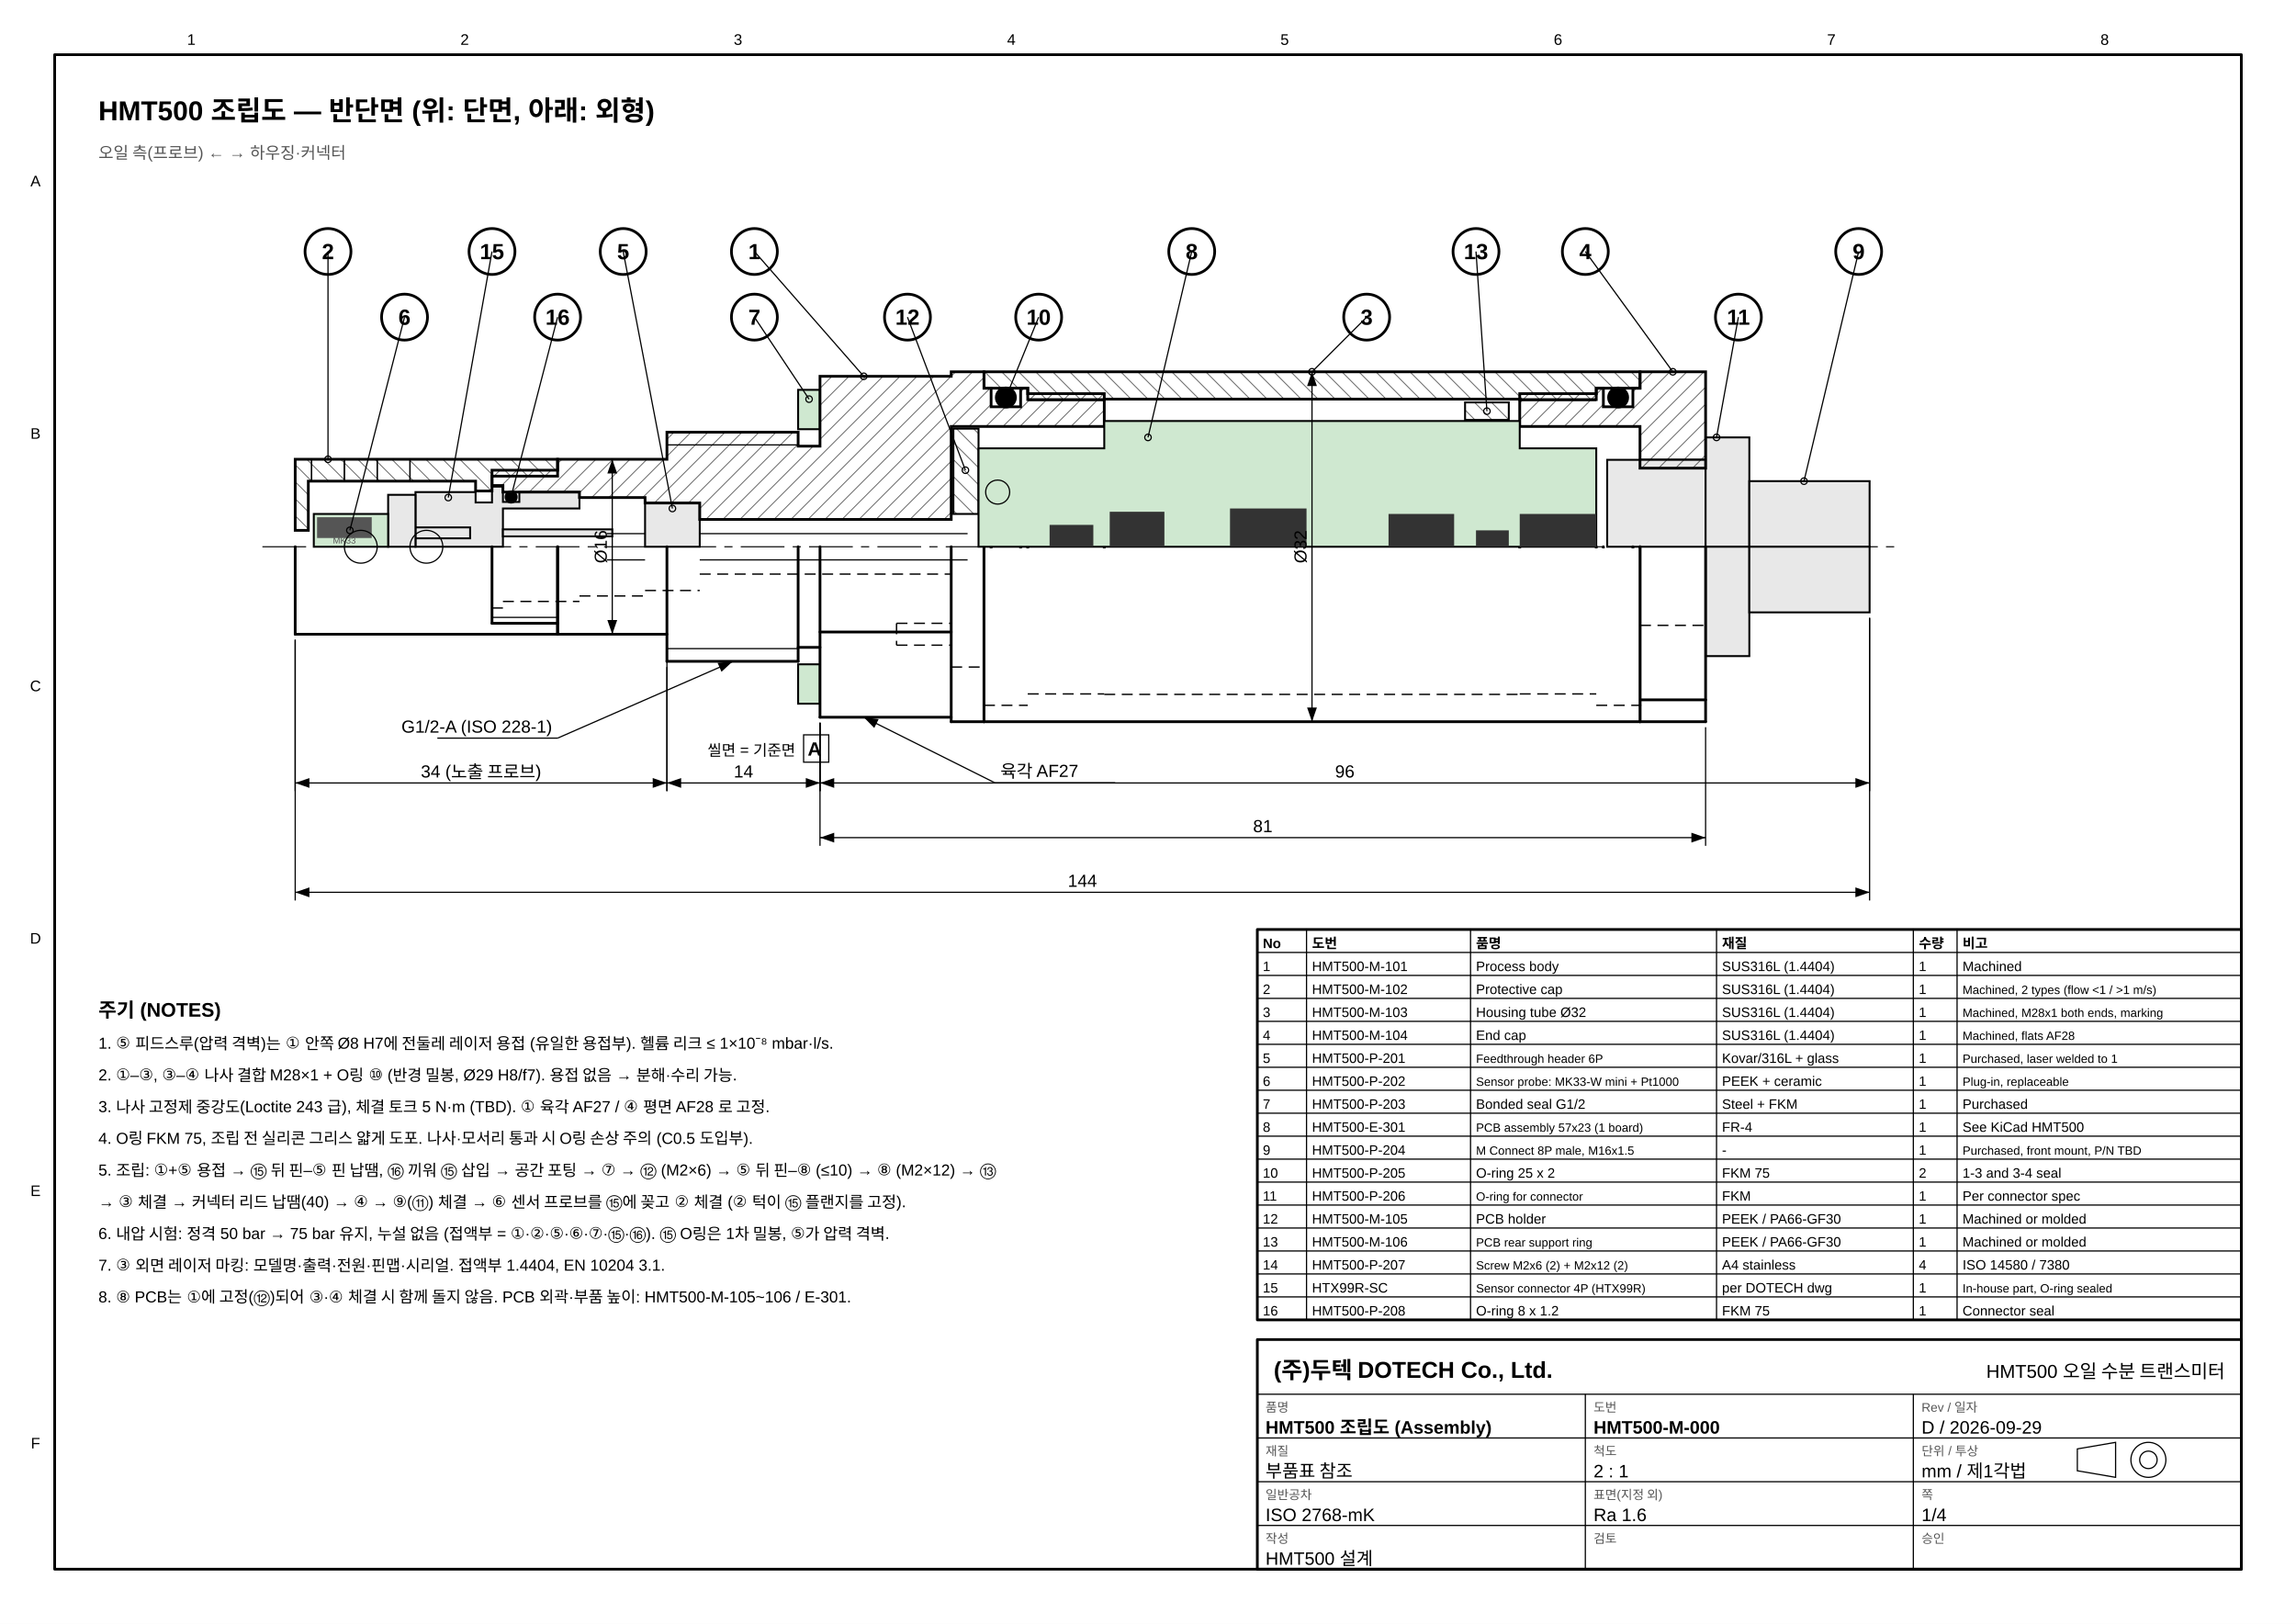
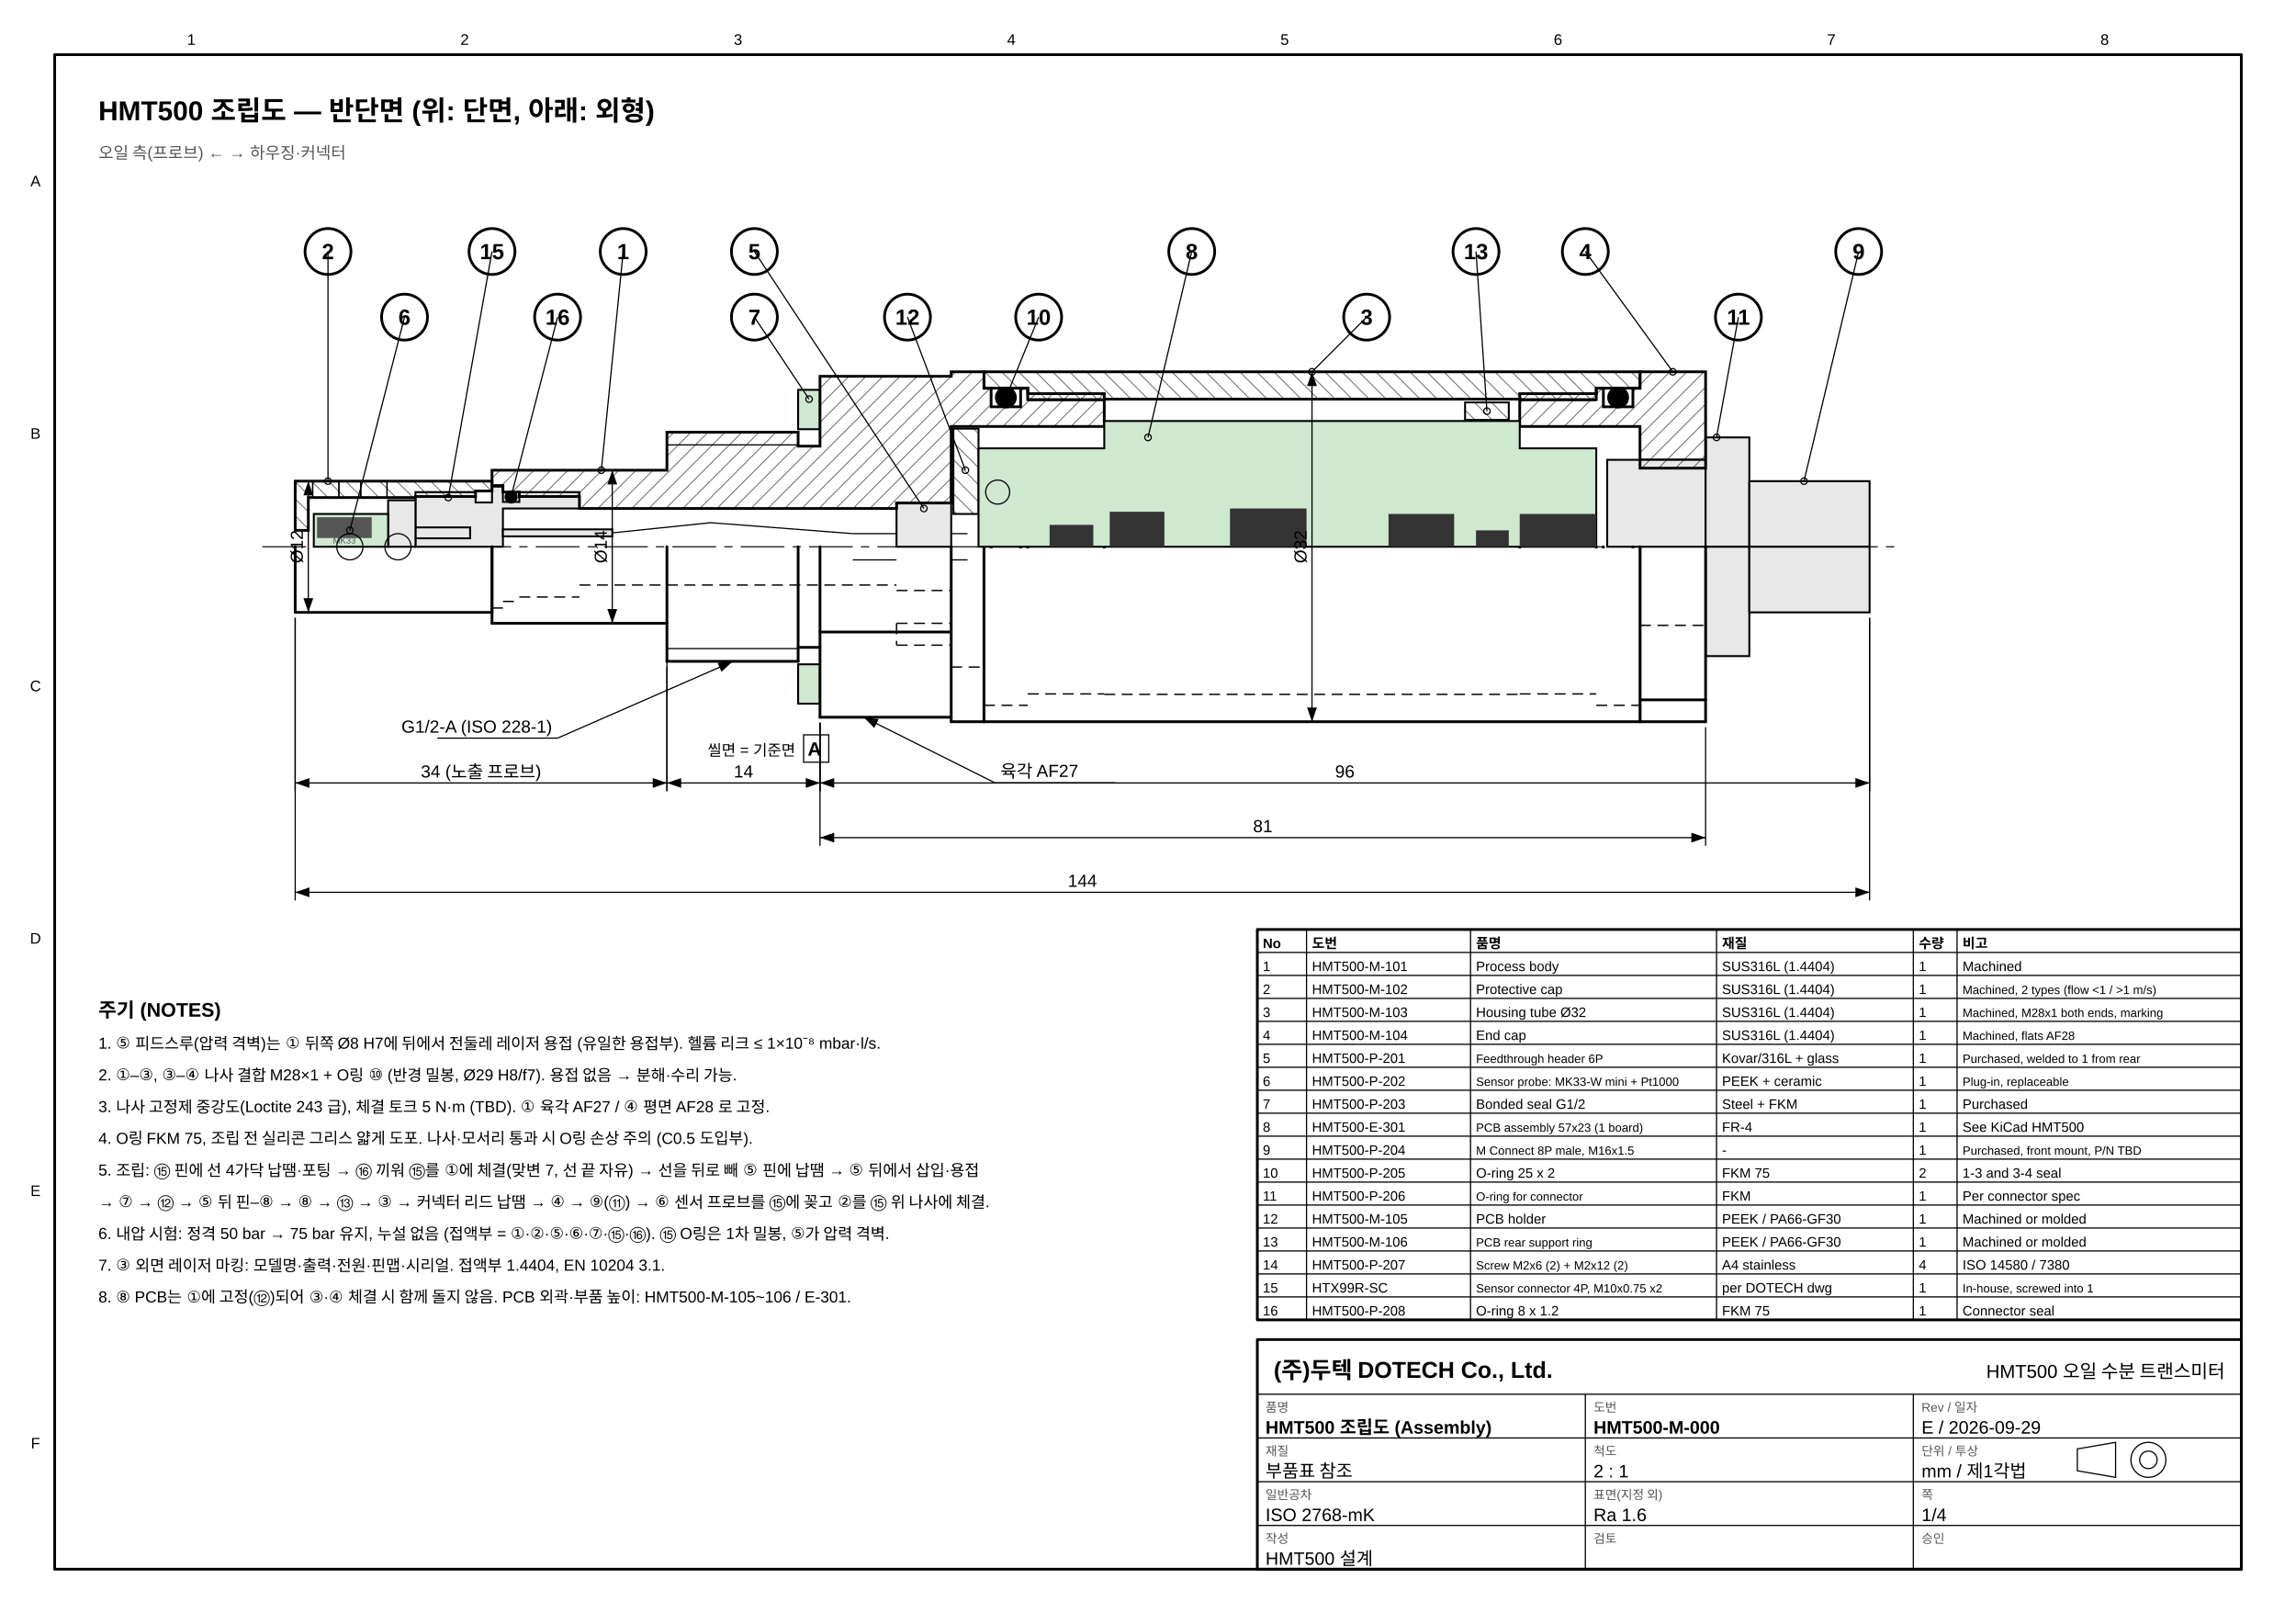
<svg xmlns="http://www.w3.org/2000/svg" width="420.0mm" height="297.0mm" viewBox="0 0 420.0 297.0">
  <rect width="420.0" height="297.0" fill="#fff" />
  <style>
 .thick{stroke:#000;stroke-width:0.5;fill:none;stroke-linecap:round;stroke-linejoin:round}
 .thin{stroke:#000;stroke-width:0.22;fill:none}
 .center{stroke:#000;stroke-width:0.2;stroke-dasharray:8 1.5 1.5 1.5;fill:none}
 .hidden{stroke:#000;stroke-width:0.25;stroke-dasharray:2 1.2;fill:none}
 .hatchfill{stroke:#000;stroke-width:0.5;fill:url(#hatch)}
 .hatchfill2{stroke:#000;stroke-width:0.5;fill:url(#hatch2)}
 .part2{stroke:#000;stroke-width:0.35;fill:url(#hatch2)}
 .buy{stroke:#000;stroke-width:0.35;fill:#e8e8e8}
 .green{stroke:#000;stroke-width:0.35;fill:#cfe8d0}
 .arrow{fill:#000;stroke:none}
 .t{font-family:'Noto Sans KR','NanumGothic','Malgun Gothic',Arial,sans-serif;fill:#000}
 .muted{fill:#555}
</style>
  <defs>
    <pattern id="hatch" width="2.2" height="2.2" patternUnits="userSpaceOnUse" patternTransform="rotate(45)">
      <line x1="0" y1="0" x2="0" y2="2.2" stroke="#000" stroke-width="0.18" />
    </pattern>
    <pattern id="hatch2" width="2.2" height="2.2" patternUnits="userSpaceOnUse" patternTransform="rotate(-45)">
      <line x1="0" y1="0" x2="0" y2="2.2" stroke="#000" stroke-width="0.18" />
    </pattern>
  </defs>
  <line x1="48.000" y1="100.000" x2="348.000" y2="100.000" class="center" />
  <rect x="146.000" y="71.300" width="4.000" height="7.200" class="green" />
  <rect x="146.000" y="121.500" width="4.000" height="7.200" class="green" />
-   <rect x="118.000" y="92.000" width="10.000" height="8.000" class="buy" />
+   <rect x="164.000" y="92.000" width="10.000" height="8.000" class="buy" />
  <polygon points="76.000,90.000 87.000,90.000 87.000,91.900 90.000,91.900 90.000,89.000 92.000,89.000 92.000,91.800 95.000,91.800 95.000,90.000 106.000,90.000 106.000,93.000 92.000,93.000 92.000,100.000 76.000,100.000" class="buy" />
  <rect x="92.000" y="96.820" width="20.000" height="1.280" class="buy" />
  <rect x="76.000" y="96.460" width="10.000" height="2.000" class="buy" />
-   <rect x="71.000" y="90.500" width="5.000" height="9.500" class="buy" />
+   <rect x="71.000" y="91.500" width="5.000" height="8.500" class="buy" />
  <rect x="57.400" y="94.000" width="13.600" height="6.000" class="green" />
  <rect x="58.000" y="94.600" width="10.000" height="3.800" fill="#555" stroke="none" />
  <text x="63.000" y="99.400" font-size="1.6" text-anchor="middle" class="t muted">MK33</text>
-   <line x1="111.000" y1="97.600" x2="118.000" y2="97.600" class="thin" />
-   <line x1="128.000" y1="97.600" x2="177.000" y2="97.600" class="thin" />
-   <line x1="111.000" y1="102.400" x2="118.000" y2="102.400" class="thin" />
-   <line x1="128.000" y1="102.400" x2="177.000" y2="102.400" class="thin" />
+   <polyline points="112.000,97.460 130.000,95.600 156.000,97.600" class="thin" />
+   <line x1="156.000" y1="97.600" x2="164.000" y2="97.600" class="thin" />
+   <line x1="174.000" y1="97.600" x2="177.000" y2="97.600" class="thin" />
+   <line x1="156.000" y1="102.400" x2="164.000" y2="102.400" class="thin" />
+   <line x1="174.000" y1="102.400" x2="177.000" y2="102.400" class="thin" />
  <rect x="294.000" y="84.100" width="18.000" height="15.900" class="buy" />
  <rect x="312.000" y="80.000" width="8.000" height="20.000" class="buy" />
  <rect x="312.000" y="100.000" width="8.000" height="20.000" class="buy" />
  <rect x="320.000" y="88.000" width="22.000" height="12.000" class="buy" />
  <rect x="320.000" y="100.000" width="22.000" height="12.000" class="buy" />
-   <polygon points="90.000,86.000 102.000,86.000 102.000,84.000 122.000,84.000 122.000,79.045 146.000,79.045 146.000,81.600 150.000,81.600 150.000,68.823 174.000,68.823 174.000,68.000 180.000,68.000 180.000,71.000 181.300,71.000 181.300,74.400 186.700,74.400 186.700,71.000 188.000,71.000 188.000,72.000 202.000,72.000 202.000,78.000 174.000,78.000 174.000,95.000 128.000,95.000 128.000,92.000 118.000,92.000 118.000,91.000 106.000,91.000 106.000,90.000 92.000,90.000 92.000,88.800 90.000,88.800" class="hatchfill" />
-   <line x1="90.000" y1="114.000" x2="102.000" y2="114.000" class="thick" />
+   <polygon points="90.000,86.000 122.000,86.000 122.000,79.045 146.000,79.045 146.000,81.600 150.000,81.600 150.000,68.823 174.000,68.823 174.000,68.000 180.000,68.000 180.000,71.000 181.300,71.000 181.300,74.400 186.700,74.400 186.700,71.000 188.000,71.000 188.000,72.000 202.000,72.000 202.000,78.000 174.000,78.000 174.000,92.000 164.000,92.000 164.000,93.000 106.000,93.000 106.000,90.812 95.000,90.812 95.000,90.000 92.000,90.000 92.000,88.800 90.000,88.800" class="hatchfill" />
+   <line x1="90.000" y1="114.000" x2="122.000" y2="114.000" class="thick" />
  <line x1="90.000" y1="100.000" x2="90.000" y2="114.000" class="thick" />
-   <line x1="102.000" y1="116.000" x2="122.000" y2="116.000" class="thick" />
-   <line x1="102.000" y1="100.000" x2="102.000" y2="116.000" class="thick" />
  <line x1="122.000" y1="120.955" x2="146.000" y2="120.955" class="thick" />
  <line x1="122.000" y1="100.000" x2="122.000" y2="120.955" class="thick" />
  <line x1="146.000" y1="118.400" x2="150.000" y2="118.400" class="thick" />
  <line x1="146.000" y1="100.000" x2="146.000" y2="120.955" class="thick" />
  <line x1="150.000" y1="131.177" x2="174.000" y2="131.177" class="thick" />
  <line x1="150.000" y1="100.000" x2="150.000" y2="131.177" class="thick" />
  <line x1="174.000" y1="132.000" x2="180.000" y2="132.000" class="thick" />
  <line x1="174.000" y1="100.000" x2="174.000" y2="132.000" class="thick" />
  <line x1="180.000" y1="129.000" x2="181.300" y2="129.000" class="thick" />
  <line x1="180.000" y1="100.000" x2="180.000" y2="132.000" class="thick" />
  <line x1="181.300" y1="125.600" x2="186.700" y2="125.600" class="thick" />
  <line x1="181.300" y1="100.000" x2="181.300" y2="129.000" class="thick" />
  <line x1="186.700" y1="129.000" x2="188.000" y2="129.000" class="thick" />
  <line x1="186.700" y1="100.000" x2="186.700" y2="129.000" class="thick" />
  <line x1="188.000" y1="128.000" x2="202.000" y2="128.000" class="thick" />
  <line x1="188.000" y1="100.000" x2="188.000" y2="129.000" class="thick" />
  <line x1="202.000" y1="100.000" x2="202.000" y2="128.000" class="thick" />
  <line x1="150.000" y1="115.588" x2="174.000" y2="115.588" class="thick" />
  <line x1="122.000" y1="118.631" x2="146.000" y2="118.631" class="thin" />
  <line x1="122.000" y1="81.369" x2="146.000" y2="81.369" class="thin" />
-   <line x1="90.000" y1="112.917" x2="102.000" y2="112.917" class="thin" />
-   <line x1="90.000" y1="87.083" x2="102.000" y2="87.083" class="thin" />
+   <line x1="95.000" y1="90.000" x2="106.000" y2="90.000" class="thin" />
  <line x1="188.000" y1="126.757" x2="202.000" y2="126.757" class="thin" />
  <line x1="188.000" y1="73.243" x2="202.000" y2="73.243" class="thin" />
  <line x1="90.000" y1="111.200" x2="92.000" y2="111.200" class="hidden" />
-   <line x1="92.000" y1="110.000" x2="106.000" y2="110.000" class="hidden" />
-   <line x1="106.000" y1="109.000" x2="118.000" y2="109.000" class="hidden" />
-   <line x1="118.000" y1="108.000" x2="128.000" y2="108.000" class="hidden" />
-   <line x1="128.000" y1="105.000" x2="174.000" y2="105.000" class="hidden" />
+   <line x1="92.000" y1="110.000" x2="95.000" y2="110.000" class="hidden" />
+   <line x1="95.000" y1="109.188" x2="106.000" y2="109.188" class="hidden" />
+   <line x1="106.000" y1="107.000" x2="164.000" y2="107.000" class="hidden" />
+   <line x1="164.000" y1="108.000" x2="174.000" y2="108.000" class="hidden" />
  <line x1="174.000" y1="122.000" x2="202.000" y2="122.000" class="hidden" />
  <line x1="164.000" y1="114.000" x2="174.000" y2="114.000" class="hidden" />
  <line x1="164.000" y1="118.000" x2="174.000" y2="118.000" class="hidden" />
  <line x1="164.000" y1="114.000" x2="164.000" y2="118.000" class="hidden" />
-   <polygon points="54.000,84.000 102.000,84.000 102.000,87.083 90.000,87.083 90.000,89.800 87.000,89.800 87.000,88.000 56.400,88.000 56.400,97.000 54.000,97.000" class="hatchfill2" />
-   <line x1="54.000" y1="116.000" x2="102.000" y2="116.000" class="thick" />
-   <line x1="54.000" y1="100.000" x2="54.000" y2="116.000" class="thick" />
-   <line x1="102.000" y1="100.000" x2="102.000" y2="116.000" class="thick" />
-   <line x1="90.000" y1="86.000" x2="102.000" y2="86.000" class="thin" />
-   <rect x="57.000" y="84.000" width="6.000" height="4.000" fill="#fff" class="thin" />
-   <rect x="57.000" y="84.000" width="6.000" height="4.000" fill="#fff" class="thin" />
-   <circle cx="66.000" cy="100.000" r="3.000" class="thin" fill="none" />
-   <rect x="69.000" y="84.000" width="6.000" height="4.000" fill="#fff" class="thin" />
-   <rect x="69.000" y="84.000" width="6.000" height="4.000" fill="#fff" class="thin" />
-   <circle cx="78.000" cy="100.000" r="3.000" class="thin" fill="none" />
+   <polygon points="54.000,88.000 90.000,88.000 90.000,89.800 87.000,89.800 87.000,90.812 76.000,90.812 76.000,91.000 56.400,91.000 56.400,97.000 54.000,97.000" class="hatchfill2" />
+   <line x1="54.000" y1="112.000" x2="90.000" y2="112.000" class="thick" />
+   <line x1="54.000" y1="100.000" x2="54.000" y2="112.000" class="thick" />
+   <line x1="90.000" y1="100.000" x2="90.000" y2="112.000" class="thick" />
+   <line x1="76.000" y1="90.000" x2="87.000" y2="90.000" class="thin" />
+   <rect x="57.200" y="88.000" width="4.800" height="3.000" fill="#fff" class="thin" />
+   <rect x="57.200" y="88.000" width="4.800" height="3.000" fill="#fff" class="thin" />
+   <circle cx="64.000" cy="100.000" r="2.400" class="thin" fill="none" />
+   <rect x="66.000" y="88.000" width="4.800" height="3.000" fill="#fff" class="thin" />
+   <rect x="66.000" y="88.000" width="4.800" height="3.000" fill="#fff" class="thin" />
+   <circle cx="72.800" cy="100.000" r="2.400" class="thin" fill="none" />
  <polygon points="278.000,72.000 292.000,72.000 292.000,71.000 293.300,71.000 293.300,74.400 298.700,74.400 298.700,71.000 300.000,71.000 300.000,68.000 312.000,68.000 312.000,85.624 300.000,85.624 300.000,78.000 278.000,78.000" class="hatchfill" />
  <line x1="278.000" y1="128.000" x2="292.000" y2="128.000" class="thick" />
  <line x1="278.000" y1="100.000" x2="278.000" y2="128.000" class="thick" />
  <line x1="292.000" y1="129.000" x2="293.300" y2="129.000" class="thick" />
  <line x1="292.000" y1="100.000" x2="292.000" y2="129.000" class="thick" />
  <line x1="293.300" y1="125.600" x2="298.700" y2="125.600" class="thick" />
  <line x1="293.300" y1="100.000" x2="293.300" y2="129.000" class="thick" />
  <line x1="298.700" y1="129.000" x2="300.000" y2="129.000" class="thick" />
  <line x1="298.700" y1="100.000" x2="298.700" y2="129.000" class="thick" />
  <line x1="300.000" y1="132.000" x2="312.000" y2="132.000" class="thick" />
  <line x1="300.000" y1="100.000" x2="300.000" y2="132.000" class="thick" />
  <line x1="312.000" y1="100.000" x2="312.000" y2="132.000" class="thick" />
  <line x1="278.000" y1="126.757" x2="292.000" y2="126.757" class="thin" />
  <line x1="278.000" y1="73.243" x2="292.000" y2="73.243" class="thin" />
  <line x1="300.000" y1="84.000" x2="312.000" y2="84.000" class="thin" />
  <line x1="300.000" y1="128.000" x2="312.000" y2="128.000" class="thick" />
  <line x1="278.000" y1="122.000" x2="300.000" y2="122.000" class="hidden" />
  <line x1="300.000" y1="114.376" x2="312.000" y2="114.376" class="hidden" />
  <circle cx="93.500" cy="90.900" r="1.200" style="fill:#000;stroke:none" />
  <rect x="180.000" y="100.300" width="120.000" height="32.000" fill="#fff" stroke="none" />
  <polygon points="180.000,68.000 300.000,68.000 300.000,71.000 292.000,71.000 292.000,73.083 278.000,73.083 278.000,73.000 202.000,73.000 202.000,73.083 188.000,73.083 188.000,71.000 180.000,71.000" class="hatchfill2" />
  <line x1="180.000" y1="132.000" x2="300.000" y2="132.000" class="thick" />
  <line x1="180.000" y1="100.000" x2="180.000" y2="132.000" class="thick" />
  <line x1="300.000" y1="100.000" x2="300.000" y2="132.000" class="thick" />
  <line x1="188.000" y1="72.000" x2="202.000" y2="72.000" class="thin" />
  <line x1="278.000" y1="72.000" x2="292.000" y2="72.000" class="thin" />
  <line x1="180.000" y1="129.000" x2="188.000" y2="129.000" class="hidden" />
  <line x1="188.000" y1="126.917" x2="202.000" y2="126.917" class="hidden" />
  <line x1="202.000" y1="127.000" x2="278.000" y2="127.000" class="hidden" />
  <line x1="278.000" y1="126.917" x2="292.000" y2="126.917" class="hidden" />
  <line x1="292.000" y1="129.000" x2="300.000" y2="129.000" class="hidden" />
  <circle cx="184.000" cy="72.700" r="2.000" style="fill:#000;stroke:none" />
  <circle cx="296.000" cy="72.700" r="2.000" style="fill:#000;stroke:none" />
  <polygon points="174.400,78.400 179.000,78.400 179.000,94.000 174.400,94.000" class="part2" />
  <polygon points="268.000,73.600 276.000,73.600 276.000,76.800 268.000,76.800" class="part2" />
  <polygon points="179.000,100.000 179.000,82.000 202.000,82.000 202.000,77.000 278.000,77.000 278.000,82.000 292.000,82.000 292.000,100.000" class="green" />
  <rect x="192.000" y="96.000" width="8.000" height="4.000" fill="#333" stroke="none" />
  <rect x="203.000" y="93.600" width="10.000" height="6.400" fill="#333" stroke="none" />
  <rect x="225.000" y="93.000" width="14.000" height="7.000" fill="#333" stroke="none" />
  <rect x="254.000" y="94.000" width="12.000" height="6.000" fill="#333" stroke="none" />
  <rect x="270.000" y="97.000" width="6.000" height="3.000" fill="#333" stroke="none" />
  <rect x="278.000" y="94.000" width="14.000" height="6.000" fill="#333" stroke="none" />
  <circle cx="182.500" cy="90.000" r="2.200" class="thin" fill="#fff" />
-   <line x1="60.000" y1="84.000" x2="60.000" y2="46.000" class="thin" />
-   <circle cx="60.000" cy="84.000" r="0.600" class="thin" fill="#000" />
+   <line x1="60.000" y1="88.000" x2="60.000" y2="46.000" class="thin" />
+   <circle cx="60.000" cy="88.000" r="0.600" class="thin" fill="#000" />
  <circle cx="60.000" cy="46.000" r="4.200" class="thick" fill="#fff" />
  <text x="60.000" y="47.400" font-size="4.0" text-anchor="middle" font-weight="700" class="t ">2</text>
  <line x1="64.000" y1="97.000" x2="74.000" y2="58.000" class="thin" />
  <circle cx="64.000" cy="97.000" r="0.600" class="thin" fill="#000" />
  <circle cx="74.000" cy="58.000" r="4.200" class="thick" fill="#fff" />
  <text x="74.000" y="59.400" font-size="4.0" text-anchor="middle" font-weight="700" class="t ">6</text>
  <line x1="82.000" y1="91.000" x2="90.000" y2="46.000" class="thin" />
  <circle cx="82.000" cy="91.000" r="0.600" class="thin" fill="#000" />
  <circle cx="90.000" cy="46.000" r="4.200" class="thick" fill="#fff" />
  <text x="90.000" y="47.400" font-size="4.0" text-anchor="middle" font-weight="700" class="t ">15</text>
  <line x1="93.500" y1="90.800" x2="102.000" y2="58.000" class="thin" />
  <circle cx="93.500" cy="90.800" r="0.600" class="thin" fill="#000" />
  <circle cx="102.000" cy="58.000" r="4.200" class="thick" fill="#fff" />
  <text x="102.000" y="59.400" font-size="4.0" text-anchor="middle" font-weight="700" class="t ">16</text>
-   <line x1="123.000" y1="93.000" x2="114.000" y2="46.000" class="thin" />
-   <circle cx="123.000" cy="93.000" r="0.600" class="thin" fill="#000" />
+   <line x1="110.000" y1="86.000" x2="114.000" y2="46.000" class="thin" />
+   <circle cx="110.000" cy="86.000" r="0.600" class="thin" fill="#000" />
  <circle cx="114.000" cy="46.000" r="4.200" class="thick" fill="#fff" />
-   <text x="114.000" y="47.400" font-size="4.0" text-anchor="middle" font-weight="700" class="t ">5</text>
+   <text x="114.000" y="47.400" font-size="4.0" text-anchor="middle" font-weight="700" class="t ">1</text>
  <line x1="148.000" y1="73.000" x2="138.000" y2="58.000" class="thin" />
  <circle cx="148.000" cy="73.000" r="0.600" class="thin" fill="#000" />
  <circle cx="138.000" cy="58.000" r="4.200" class="thick" fill="#fff" />
  <text x="138.000" y="59.400" font-size="4.0" text-anchor="middle" font-weight="700" class="t ">7</text>
-   <line x1="158.000" y1="68.823" x2="138.000" y2="46.000" class="thin" />
-   <circle cx="158.000" cy="68.823" r="0.600" class="thin" fill="#000" />
+   <line x1="169.000" y1="93.000" x2="138.000" y2="46.000" class="thin" />
+   <circle cx="169.000" cy="93.000" r="0.600" class="thin" fill="#000" />
  <circle cx="138.000" cy="46.000" r="4.200" class="thick" fill="#fff" />
-   <text x="138.000" y="47.400" font-size="4.0" text-anchor="middle" font-weight="700" class="t ">1</text>
+   <text x="138.000" y="47.400" font-size="4.0" text-anchor="middle" font-weight="700" class="t ">5</text>
  <line x1="184.000" y1="72.700" x2="190.000" y2="58.000" class="thin" />
  <circle cx="184.000" cy="72.700" r="0.600" class="thin" fill="#000" />
  <circle cx="190.000" cy="58.000" r="4.200" class="thick" fill="#fff" />
  <text x="190.000" y="59.400" font-size="4.0" text-anchor="middle" font-weight="700" class="t ">10</text>
  <line x1="176.600" y1="86.000" x2="166.000" y2="58.000" class="thin" />
  <circle cx="176.600" cy="86.000" r="0.600" class="thin" fill="#000" />
  <circle cx="166.000" cy="58.000" r="4.200" class="thick" fill="#fff" />
  <text x="166.000" y="59.400" font-size="4.0" text-anchor="middle" font-weight="700" class="t ">12</text>
  <line x1="210.000" y1="80.000" x2="218.000" y2="46.000" class="thin" />
  <circle cx="210.000" cy="80.000" r="0.600" class="thin" fill="#000" />
  <circle cx="218.000" cy="46.000" r="4.200" class="thick" fill="#fff" />
  <text x="218.000" y="47.400" font-size="4.0" text-anchor="middle" font-weight="700" class="t ">8</text>
  <line x1="240.000" y1="68.000" x2="250.000" y2="58.000" class="thin" />
  <circle cx="240.000" cy="68.000" r="0.600" class="thin" fill="#000" />
  <circle cx="250.000" cy="58.000" r="4.200" class="thick" fill="#fff" />
  <text x="250.000" y="59.400" font-size="4.0" text-anchor="middle" font-weight="700" class="t ">3</text>
  <line x1="272.000" y1="75.200" x2="270.000" y2="46.000" class="thin" />
  <circle cx="272.000" cy="75.200" r="0.600" class="thin" fill="#000" />
  <circle cx="270.000" cy="46.000" r="4.200" class="thick" fill="#fff" />
  <text x="270.000" y="47.400" font-size="4.0" text-anchor="middle" font-weight="700" class="t ">13</text>
  <line x1="306.000" y1="68.000" x2="290.000" y2="46.000" class="thin" />
  <circle cx="306.000" cy="68.000" r="0.600" class="thin" fill="#000" />
  <circle cx="290.000" cy="46.000" r="4.200" class="thick" fill="#fff" />
  <text x="290.000" y="47.400" font-size="4.0" text-anchor="middle" font-weight="700" class="t ">4</text>
  <line x1="314.000" y1="80.000" x2="318.000" y2="58.000" class="thin" />
  <circle cx="314.000" cy="80.000" r="0.600" class="thin" fill="#000" />
  <circle cx="318.000" cy="58.000" r="4.200" class="thick" fill="#fff" />
  <text x="318.000" y="59.400" font-size="4.0" text-anchor="middle" font-weight="700" class="t ">11</text>
  <line x1="330.000" y1="88.000" x2="340.000" y2="46.000" class="thin" />
  <circle cx="330.000" cy="88.000" r="0.600" class="thin" fill="#000" />
  <circle cx="340.000" cy="46.000" r="4.200" class="thick" fill="#fff" />
  <text x="340.000" y="47.400" font-size="4.0" text-anchor="middle" font-weight="700" class="t ">9</text>
-   <line x1="54.000" y1="117.000" x2="54.000" y2="164.700" class="thin" />
+   <line x1="54.000" y1="113.000" x2="54.000" y2="164.700" class="thin" />
  <line x1="342.000" y1="113.000" x2="342.000" y2="164.700" class="thin" />
  <line x1="54.000" y1="163.200" x2="342.000" y2="163.200" class="thin" />
  <polygon points="54.000,163.200 56.600,162.300 56.600,164.100" class="arrow" />
  <polygon points="342.000,163.200 339.400,164.100 339.400,162.300" class="arrow" />
  <text x="198.000" y="162.200" font-size="3.2" text-anchor="middle" class="t ">144</text>
-   <line x1="54.000" y1="117.000" x2="54.000" y2="144.700" class="thin" />
-   <line x1="122.000" y1="117.000" x2="122.000" y2="144.700" class="thin" />
+   <line x1="54.000" y1="113.000" x2="54.000" y2="144.700" class="thin" />
+   <line x1="122.000" y1="115.000" x2="122.000" y2="144.700" class="thin" />
  <line x1="54.000" y1="143.200" x2="122.000" y2="143.200" class="thin" />
  <polygon points="54.000,143.200 56.600,142.300 56.600,144.100" class="arrow" />
  <polygon points="122.000,143.200 119.400,144.100 119.400,142.300" class="arrow" />
  <text x="88.000" y="142.200" font-size="3.2" text-anchor="middle" class="t ">34  (노출 프로브)</text>
  <line x1="122.000" y1="122.000" x2="122.000" y2="144.700" class="thin" />
  <line x1="150.000" y1="132.177" x2="150.000" y2="144.700" class="thin" />
  <line x1="122.000" y1="143.200" x2="150.000" y2="143.200" class="thin" />
  <polygon points="122.000,143.200 124.600,142.300 124.600,144.100" class="arrow" />
  <polygon points="150.000,143.200 147.400,144.100 147.400,142.300" class="arrow" />
  <text x="136.000" y="142.200" font-size="3.2" text-anchor="middle" class="t ">14</text>
  <line x1="150.000" y1="132.177" x2="150.000" y2="154.700" class="thin" />
  <line x1="312.000" y1="133.000" x2="312.000" y2="154.700" class="thin" />
  <line x1="150.000" y1="153.200" x2="312.000" y2="153.200" class="thin" />
  <polygon points="150.000,153.200 152.600,152.300 152.600,154.100" class="arrow" />
  <polygon points="312.000,153.200 309.400,154.100 309.400,152.300" class="arrow" />
  <text x="231.000" y="152.200" font-size="3.2" text-anchor="middle" class="t ">81</text>
  <line x1="150.000" y1="132.177" x2="150.000" y2="144.700" class="thin" />
  <line x1="342.000" y1="113.000" x2="342.000" y2="144.700" class="thin" />
  <line x1="150.000" y1="143.200" x2="342.000" y2="143.200" class="thin" />
  <polygon points="150.000,143.200 152.600,142.300 152.600,144.100" class="arrow" />
  <polygon points="342.000,143.200 339.400,144.100 339.400,142.300" class="arrow" />
  <text x="246.000" y="142.200" font-size="3.2" text-anchor="middle" class="t ">96</text>
  <line x1="239.000" y1="68.000" x2="238.500" y2="68.000" class="thin" />
  <line x1="239.000" y1="132.000" x2="238.500" y2="132.000" class="thin" />
  <line x1="240.000" y1="68.000" x2="240.000" y2="132.000" class="thin" />
  <polygon points="240.000,68.000 240.900,70.600 239.100,70.600" class="arrow" />
  <polygon points="240.000,132.000 239.100,129.400 240.900,129.400" class="arrow" />
  <text x="239.000" y="100.000" font-size="3.2" text-anchor="middle" transform="rotate(-90 239.000 100.000)" class="t ">Ø32</text>
-   <line x1="111.000" y1="84.000" x2="110.500" y2="84.000" class="thin" />
-   <line x1="111.000" y1="116.000" x2="110.500" y2="116.000" class="thin" />
-   <line x1="112.000" y1="84.000" x2="112.000" y2="116.000" class="thin" />
-   <polygon points="112.000,84.000 112.900,86.600 111.100,86.600" class="arrow" />
-   <polygon points="112.000,116.000 111.100,113.400 112.900,113.400" class="arrow" />
-   <text x="111.000" y="100.000" font-size="3.2" text-anchor="middle" transform="rotate(-90 111.000 100.000)" class="t ">Ø16</text>
+   <line x1="111.000" y1="86.000" x2="110.500" y2="86.000" class="thin" />
+   <line x1="111.000" y1="114.000" x2="110.500" y2="114.000" class="thin" />
+   <line x1="112.000" y1="86.000" x2="112.000" y2="114.000" class="thin" />
+   <polygon points="112.000,86.000 112.900,88.600 111.100,88.600" class="arrow" />
+   <polygon points="112.000,114.000 111.100,111.400 112.900,111.400" class="arrow" />
+   <text x="111.000" y="100.000" font-size="3.2" text-anchor="middle" transform="rotate(-90 111.000 100.000)" class="t ">Ø14</text>
+   <line x1="55.400" y1="88.000" x2="54.900" y2="88.000" class="thin" />
+   <line x1="55.400" y1="112.000" x2="54.900" y2="112.000" class="thin" />
+   <line x1="56.400" y1="88.000" x2="56.400" y2="112.000" class="thin" />
+   <polygon points="56.400,88.000 57.300,90.600 55.500,90.600" class="arrow" />
+   <polygon points="56.400,112.000 55.500,109.400 57.300,109.400" class="arrow" />
+   <text x="55.400" y="100.000" font-size="3.2" text-anchor="middle" transform="rotate(-90 55.400 100.000)" class="t ">Ø12</text>
  <line x1="134.000" y1="121.000" x2="102.000" y2="135.000" class="thin" />
  <polygon points="134.000,121.000 131.979,122.867 131.257,121.218" class="arrow" />
  <line x1="102.000" y1="135.000" x2="80.000" y2="135.000" class="thin" />
  <text x="101.000" y="134.000" font-size="3.2" text-anchor="end" class="t ">G1/2-A (ISO 228-1)</text>
  <line x1="158.000" y1="131.177" x2="182.000" y2="143.177" class="thin" />
  <polygon points="158.000,131.177 160.728,131.535 159.923,133.145" class="arrow" />
  <line x1="182.000" y1="143.177" x2="204.000" y2="143.177" class="thin" />
  <text x="183.000" y="142.177" font-size="3.2" text-anchor="start" class="t ">육각 AF27</text>
  <text x="149.000" y="138.200" font-size="3.5" text-anchor="middle" font-weight="700" class="t ">A</text>
  <rect x="147.00" y="134.40" width="4.6" height="5" class="thin" fill="none" />
  <text x="145.500" y="138.200" font-size="2.8" text-anchor="end" class="t ">씰면 = 기준면</text>
  <rect x="230.0" y="170" width="180" height="71.4" class="thick" fill="#fff" />
  <text x="231.000" y="173.400" font-size="2.5" text-anchor="start" font-weight="700" class="t ">No</text>
  <text x="240.000" y="173.400" font-size="2.5" text-anchor="start" font-weight="700" class="t ">도번</text>
  <line x1="239.000" y1="170.000" x2="239.000" y2="241.400" class="thin" />
  <text x="270.000" y="173.400" font-size="2.5" text-anchor="start" font-weight="700" class="t ">품명</text>
  <line x1="269.000" y1="170.000" x2="269.000" y2="241.400" class="thin" />
  <text x="315.000" y="173.400" font-size="2.5" text-anchor="start" font-weight="700" class="t ">재질</text>
  <line x1="314.000" y1="170.000" x2="314.000" y2="241.400" class="thin" />
  <text x="351.000" y="173.400" font-size="2.5" text-anchor="start" font-weight="700" class="t ">수량</text>
  <line x1="350.000" y1="170.000" x2="350.000" y2="241.400" class="thin" />
  <text x="359.000" y="173.400" font-size="2.5" text-anchor="start" font-weight="700" class="t ">비고</text>
  <line x1="358.000" y1="170.000" x2="358.000" y2="241.400" class="thin" />
  <line x1="230.000" y1="174.200" x2="410.000" y2="174.200" class="thin" />
  <text x="231.000" y="177.600" font-size="2.5" text-anchor="start" class="t ">1</text>
  <text x="240.000" y="177.600" font-size="2.5" text-anchor="start" class="t ">HMT500-M-101</text>
  <text x="270.000" y="177.600" font-size="2.5" text-anchor="start" class="t ">Process body</text>
  <text x="315.000" y="177.600" font-size="2.5" text-anchor="start" class="t ">SUS316L (1.4404)</text>
  <text x="351.000" y="177.600" font-size="2.5" text-anchor="start" class="t ">1</text>
  <text x="359.000" y="177.600" font-size="2.5" text-anchor="start" class="t ">Machined</text>
  <line x1="230.000" y1="178.400" x2="410.000" y2="178.400" class="thin" />
  <text x="231.000" y="181.800" font-size="2.5" text-anchor="start" class="t ">2</text>
  <text x="240.000" y="181.800" font-size="2.5" text-anchor="start" class="t ">HMT500-M-102</text>
  <text x="270.000" y="181.800" font-size="2.5" text-anchor="start" class="t ">Protective cap</text>
  <text x="315.000" y="181.800" font-size="2.5" text-anchor="start" class="t ">SUS316L (1.4404)</text>
  <text x="351.000" y="181.800" font-size="2.5" text-anchor="start" class="t ">1</text>
  <text x="359.000" y="181.800" font-size="2.2" text-anchor="start" class="t ">Machined, 2 types (flow &lt;1 / &gt;1 m/s)</text>
  <line x1="230.000" y1="182.600" x2="410.000" y2="182.600" class="thin" />
  <text x="231.000" y="186.000" font-size="2.5" text-anchor="start" class="t ">3</text>
  <text x="240.000" y="186.000" font-size="2.5" text-anchor="start" class="t ">HMT500-M-103</text>
  <text x="270.000" y="186.000" font-size="2.5" text-anchor="start" class="t ">Housing tube Ø32</text>
  <text x="315.000" y="186.000" font-size="2.5" text-anchor="start" class="t ">SUS316L (1.4404)</text>
  <text x="351.000" y="186.000" font-size="2.5" text-anchor="start" class="t ">1</text>
  <text x="359.000" y="186.000" font-size="2.2" text-anchor="start" class="t ">Machined, M28x1 both ends, marking</text>
  <line x1="230.000" y1="186.800" x2="410.000" y2="186.800" class="thin" />
  <text x="231.000" y="190.200" font-size="2.5" text-anchor="start" class="t ">4</text>
  <text x="240.000" y="190.200" font-size="2.5" text-anchor="start" class="t ">HMT500-M-104</text>
  <text x="270.000" y="190.200" font-size="2.5" text-anchor="start" class="t ">End cap</text>
  <text x="315.000" y="190.200" font-size="2.5" text-anchor="start" class="t ">SUS316L (1.4404)</text>
  <text x="351.000" y="190.200" font-size="2.5" text-anchor="start" class="t ">1</text>
  <text x="359.000" y="190.200" font-size="2.2" text-anchor="start" class="t ">Machined, flats AF28</text>
  <line x1="230.000" y1="191.000" x2="410.000" y2="191.000" class="thin" />
  <text x="231.000" y="194.400" font-size="2.5" text-anchor="start" class="t ">5</text>
  <text x="240.000" y="194.400" font-size="2.5" text-anchor="start" class="t ">HMT500-P-201</text>
  <text x="270.000" y="194.400" font-size="2.2" text-anchor="start" class="t ">Feedthrough header 6P</text>
  <text x="315.000" y="194.400" font-size="2.5" text-anchor="start" class="t ">Kovar/316L + glass</text>
  <text x="351.000" y="194.400" font-size="2.5" text-anchor="start" class="t ">1</text>
-   <text x="359.000" y="194.400" font-size="2.2" text-anchor="start" class="t ">Purchased, laser welded to 1</text>
+   <text x="359.000" y="194.400" font-size="2.2" text-anchor="start" class="t ">Purchased, welded to 1 from rear</text>
  <line x1="230.000" y1="195.200" x2="410.000" y2="195.200" class="thin" />
  <text x="231.000" y="198.600" font-size="2.5" text-anchor="start" class="t ">6</text>
  <text x="240.000" y="198.600" font-size="2.5" text-anchor="start" class="t ">HMT500-P-202</text>
  <text x="270.000" y="198.600" font-size="2.2" text-anchor="start" class="t ">Sensor probe: MK33-W mini + Pt1000</text>
  <text x="315.000" y="198.600" font-size="2.5" text-anchor="start" class="t ">PEEK + ceramic</text>
  <text x="351.000" y="198.600" font-size="2.5" text-anchor="start" class="t ">1</text>
  <text x="359.000" y="198.600" font-size="2.2" text-anchor="start" class="t ">Plug-in, replaceable</text>
  <line x1="230.000" y1="199.400" x2="410.000" y2="199.400" class="thin" />
  <text x="231.000" y="202.800" font-size="2.5" text-anchor="start" class="t ">7</text>
  <text x="240.000" y="202.800" font-size="2.5" text-anchor="start" class="t ">HMT500-P-203</text>
  <text x="270.000" y="202.800" font-size="2.5" text-anchor="start" class="t ">Bonded seal G1/2</text>
  <text x="315.000" y="202.800" font-size="2.5" text-anchor="start" class="t ">Steel + FKM</text>
  <text x="351.000" y="202.800" font-size="2.5" text-anchor="start" class="t ">1</text>
  <text x="359.000" y="202.800" font-size="2.5" text-anchor="start" class="t ">Purchased</text>
  <line x1="230.000" y1="203.600" x2="410.000" y2="203.600" class="thin" />
  <text x="231.000" y="207.000" font-size="2.5" text-anchor="start" class="t ">8</text>
  <text x="240.000" y="207.000" font-size="2.5" text-anchor="start" class="t ">HMT500-E-301</text>
  <text x="270.000" y="207.000" font-size="2.2" text-anchor="start" class="t ">PCB assembly 57x23 (1 board)</text>
  <text x="315.000" y="207.000" font-size="2.5" text-anchor="start" class="t ">FR-4</text>
  <text x="351.000" y="207.000" font-size="2.5" text-anchor="start" class="t ">1</text>
  <text x="359.000" y="207.000" font-size="2.5" text-anchor="start" class="t ">See KiCad HMT500</text>
  <line x1="230.000" y1="207.800" x2="410.000" y2="207.800" class="thin" />
  <text x="231.000" y="211.200" font-size="2.5" text-anchor="start" class="t ">9</text>
  <text x="240.000" y="211.200" font-size="2.5" text-anchor="start" class="t ">HMT500-P-204</text>
  <text x="270.000" y="211.200" font-size="2.2" text-anchor="start" class="t ">M Connect 8P male, M16x1.5</text>
  <text x="315.000" y="211.200" font-size="2.5" text-anchor="start" class="t ">-</text>
  <text x="351.000" y="211.200" font-size="2.5" text-anchor="start" class="t ">1</text>
  <text x="359.000" y="211.200" font-size="2.2" text-anchor="start" class="t ">Purchased, front mount, P/N TBD</text>
  <line x1="230.000" y1="212.000" x2="410.000" y2="212.000" class="thin" />
  <text x="231.000" y="215.400" font-size="2.5" text-anchor="start" class="t ">10</text>
  <text x="240.000" y="215.400" font-size="2.5" text-anchor="start" class="t ">HMT500-P-205</text>
  <text x="270.000" y="215.400" font-size="2.5" text-anchor="start" class="t ">O-ring 25 x 2</text>
  <text x="315.000" y="215.400" font-size="2.5" text-anchor="start" class="t ">FKM 75</text>
  <text x="351.000" y="215.400" font-size="2.5" text-anchor="start" class="t ">2</text>
  <text x="359.000" y="215.400" font-size="2.5" text-anchor="start" class="t ">1-3 and 3-4 seal</text>
  <line x1="230.000" y1="216.200" x2="410.000" y2="216.200" class="thin" />
  <text x="231.000" y="219.600" font-size="2.5" text-anchor="start" class="t ">11</text>
  <text x="240.000" y="219.600" font-size="2.5" text-anchor="start" class="t ">HMT500-P-206</text>
  <text x="270.000" y="219.600" font-size="2.2" text-anchor="start" class="t ">O-ring for connector</text>
  <text x="315.000" y="219.600" font-size="2.5" text-anchor="start" class="t ">FKM</text>
  <text x="351.000" y="219.600" font-size="2.5" text-anchor="start" class="t ">1</text>
  <text x="359.000" y="219.600" font-size="2.5" text-anchor="start" class="t ">Per connector spec</text>
  <line x1="230.000" y1="220.400" x2="410.000" y2="220.400" class="thin" />
  <text x="231.000" y="223.800" font-size="2.5" text-anchor="start" class="t ">12</text>
  <text x="240.000" y="223.800" font-size="2.5" text-anchor="start" class="t ">HMT500-M-105</text>
  <text x="270.000" y="223.800" font-size="2.5" text-anchor="start" class="t ">PCB holder</text>
  <text x="315.000" y="223.800" font-size="2.5" text-anchor="start" class="t ">PEEK / PA66-GF30</text>
  <text x="351.000" y="223.800" font-size="2.5" text-anchor="start" class="t ">1</text>
  <text x="359.000" y="223.800" font-size="2.5" text-anchor="start" class="t ">Machined or molded</text>
  <line x1="230.000" y1="224.600" x2="410.000" y2="224.600" class="thin" />
  <text x="231.000" y="228.000" font-size="2.5" text-anchor="start" class="t ">13</text>
  <text x="240.000" y="228.000" font-size="2.5" text-anchor="start" class="t ">HMT500-M-106</text>
  <text x="270.000" y="228.000" font-size="2.2" text-anchor="start" class="t ">PCB rear support ring</text>
  <text x="315.000" y="228.000" font-size="2.5" text-anchor="start" class="t ">PEEK / PA66-GF30</text>
  <text x="351.000" y="228.000" font-size="2.5" text-anchor="start" class="t ">1</text>
  <text x="359.000" y="228.000" font-size="2.5" text-anchor="start" class="t ">Machined or molded</text>
  <line x1="230.000" y1="228.800" x2="410.000" y2="228.800" class="thin" />
  <text x="231.000" y="232.200" font-size="2.5" text-anchor="start" class="t ">14</text>
  <text x="240.000" y="232.200" font-size="2.5" text-anchor="start" class="t ">HMT500-P-207</text>
  <text x="270.000" y="232.200" font-size="2.2" text-anchor="start" class="t ">Screw M2x6 (2) + M2x12 (2)</text>
  <text x="315.000" y="232.200" font-size="2.5" text-anchor="start" class="t ">A4 stainless</text>
  <text x="351.000" y="232.200" font-size="2.5" text-anchor="start" class="t ">4</text>
  <text x="359.000" y="232.200" font-size="2.5" text-anchor="start" class="t ">ISO 14580 / 7380</text>
  <line x1="230.000" y1="233.000" x2="410.000" y2="233.000" class="thin" />
  <text x="231.000" y="236.400" font-size="2.5" text-anchor="start" class="t ">15</text>
  <text x="240.000" y="236.400" font-size="2.5" text-anchor="start" class="t ">HTX99R-SC</text>
-   <text x="270.000" y="236.400" font-size="2.2" text-anchor="start" class="t ">Sensor connector 4P (HTX99R)</text>
+   <text x="270.000" y="236.400" font-size="2.2" text-anchor="start" class="t ">Sensor connector 4P, M10x0.75 x2</text>
  <text x="315.000" y="236.400" font-size="2.5" text-anchor="start" class="t ">per DOTECH dwg</text>
  <text x="351.000" y="236.400" font-size="2.5" text-anchor="start" class="t ">1</text>
-   <text x="359.000" y="236.400" font-size="2.2" text-anchor="start" class="t ">In-house part, O-ring sealed</text>
+   <text x="359.000" y="236.400" font-size="2.2" text-anchor="start" class="t ">In-house, screwed into 1</text>
  <line x1="230.000" y1="237.200" x2="410.000" y2="237.200" class="thin" />
  <text x="231.000" y="240.600" font-size="2.5" text-anchor="start" class="t ">16</text>
  <text x="240.000" y="240.600" font-size="2.5" text-anchor="start" class="t ">HMT500-P-208</text>
  <text x="270.000" y="240.600" font-size="2.5" text-anchor="start" class="t ">O-ring 8 x 1.2</text>
  <text x="315.000" y="240.600" font-size="2.5" text-anchor="start" class="t ">FKM 75</text>
  <text x="351.000" y="240.600" font-size="2.5" text-anchor="start" class="t ">1</text>
  <text x="359.000" y="240.600" font-size="2.5" text-anchor="start" class="t ">Connector seal</text>
  <text x="18.000" y="186.000" font-size="3.6" text-anchor="start" font-weight="700" class="t ">주기 (NOTES)</text>
-   <text x="18.000" y="191.800" font-size="2.9" text-anchor="start" class="t ">1. ⑤ 피드스루(압력 격벽)는 ① 안쪽 Ø8 H7에 전둘레 레이저 용접 (유일한 용접부). 헬륨 리크 ≤ 1×10⁻⁸ mbar·l/s.</text>
+   <text x="18.000" y="191.800" font-size="2.9" text-anchor="start" class="t ">1. ⑤ 피드스루(압력 격벽)는 ① 뒤쪽 Ø8 H7에 뒤에서 전둘레 레이저 용접 (유일한 용접부). 헬륨 리크 ≤ 1×10⁻⁸ mbar·l/s.</text>
  <text x="18.000" y="197.600" font-size="2.9" text-anchor="start" class="t ">2. ①–③, ③–④ 나사 결합 M28×1 + O링 ⑩ (반경 밀봉, Ø29 H8/f7). 용접 없음 → 분해·수리 가능.</text>
  <text x="18.000" y="203.400" font-size="2.9" text-anchor="start" class="t ">3. 나사 고정제 중강도(Loctite 243 급), 체결 토크 5 N·m (TBD). ① 육각 AF27 / ④ 평면 AF28 로 고정.</text>
  <text x="18.000" y="209.200" font-size="2.9" text-anchor="start" class="t ">4. O링 FKM 75, 조립 전 실리콘 그리스 얇게 도포. 나사·모서리 통과 시 O링 손상 주의 (C0.5 도입부).</text>
-   <text x="18.000" y="215.000" font-size="2.9" text-anchor="start" class="t ">5. 조립: ①+⑤ 용접 → ⑮ 뒤 핀–⑤ 핀 납땜, ⑯ 끼워 ⑮ 삽입 → 공간 포팅 → ⑦ → ⑫ (M2×6) → ⑤ 뒤 핀–⑧ (≤10) → ⑧ (M2×12) → ⑬</text>
-   <text x="18.000" y="220.800" font-size="2.9" text-anchor="start" class="t ">    → ③ 체결 → 커넥터 리드 납땜(40) → ④ → ⑨(⑪) 체결 → ⑥ 센서 프로브를 ⑮에 꽂고 ② 체결 (② 턱이 ⑮ 플랜지를 고정).</text>
+   <text x="18.000" y="215.000" font-size="2.9" text-anchor="start" class="t ">5. 조립: ⑮ 핀에 선 4가닥 납땜·포팅 → ⑯ 끼워 ⑮를 ①에 체결(맞변 7, 선 끝 자유) → 선을 뒤로 빼 ⑤ 핀에 납땜 → ⑤ 뒤에서 삽입·용접</text>
+   <text x="18.000" y="220.800" font-size="2.9" text-anchor="start" class="t ">    → ⑦ → ⑫ → ⑤ 뒤 핀–⑧ → ⑧ → ⑬ → ③ → 커넥터 리드 납땜 → ④ → ⑨(⑪) → ⑥ 센서 프로브를 ⑮에 꽂고 ②를 ⑮ 위 나사에 체결.</text>
  <text x="18.000" y="226.600" font-size="2.9" text-anchor="start" class="t ">6. 내압 시험: 정격 50 bar → 75 bar 유지, 누설 없음 (접액부 = ①·②·⑤·⑥·⑦·⑮·⑯). ⑮ O링은 1차 밀봉, ⑤가 압력 격벽.</text>
  <text x="18.000" y="232.400" font-size="2.9" text-anchor="start" class="t ">7. ③ 외면 레이저 마킹: 모델명·출력·전원·핀맵·시리얼. 접액부 1.4404, EN 10204 3.1.</text>
  <text x="18.000" y="238.200" font-size="2.9" text-anchor="start" class="t ">8. ⑧ PCB는 ①에 고정(⑫)되어 ③·④ 체결 시 함께 돌지 않음. PCB 외곽·부품 높이: HMT500-M-105~106 / E-301.</text>
  <text x="18.000" y="22.000" font-size="5" text-anchor="start" font-weight="700" class="t ">HMT500 조립도  —  반단면 (위: 단면, 아래: 외형)</text>
  <text x="18.000" y="29.000" font-size="3.0" text-anchor="start" class="t muted">오일 측(프로브)  ←                                                                                 →  하우징·커넥터</text>
  <rect x="10" y="10" width="400.0" height="277.0" class="thick" fill="none" />
  <text x="35.000" y="8.200" font-size="2.8" text-anchor="middle" class="t ">1</text>
  <text x="85.000" y="8.200" font-size="2.8" text-anchor="middle" class="t ">2</text>
  <text x="135.000" y="8.200" font-size="2.8" text-anchor="middle" class="t ">3</text>
  <text x="185.000" y="8.200" font-size="2.8" text-anchor="middle" class="t ">4</text>
  <text x="235.000" y="8.200" font-size="2.8" text-anchor="middle" class="t ">5</text>
  <text x="285.000" y="8.200" font-size="2.8" text-anchor="middle" class="t ">6</text>
  <text x="335.000" y="8.200" font-size="2.8" text-anchor="middle" class="t ">7</text>
  <text x="385.000" y="8.200" font-size="2.8" text-anchor="middle" class="t ">8</text>
  <text x="6.500" y="34.083" font-size="2.8" text-anchor="middle" class="t ">A</text>
  <text x="6.500" y="80.250" font-size="2.8" text-anchor="middle" class="t ">B</text>
  <text x="6.500" y="126.417" font-size="2.8" text-anchor="middle" class="t ">C</text>
  <text x="6.500" y="172.583" font-size="2.8" text-anchor="middle" class="t ">D</text>
  <text x="6.500" y="218.750" font-size="2.8" text-anchor="middle" class="t ">E</text>
  <text x="6.500" y="264.917" font-size="2.8" text-anchor="middle" class="t ">F</text>
  <rect x="230.0" y="245.0" width="180" height="42" class="thick" fill="#fff" />
  <line x1="230.000" y1="255.000" x2="410.000" y2="255.000" class="thin" />
  <line x1="230.000" y1="263.000" x2="410.000" y2="263.000" class="thin" />
  <line x1="230.000" y1="271.000" x2="410.000" y2="271.000" class="thin" />
  <line x1="230.000" y1="279.000" x2="410.000" y2="279.000" class="thin" />
  <line x1="290.000" y1="255.000" x2="290.000" y2="287.000" class="thin" />
  <line x1="350.000" y1="255.000" x2="350.000" y2="287.000" class="thin" />
  <text x="233.000" y="252.000" font-size="4.2" text-anchor="start" font-weight="700" class="t ">(주)두텍  DOTECH Co., Ltd.</text>
  <text x="407.000" y="252.000" font-size="3.4" text-anchor="end" class="t ">HMT500 오일 수분 트랜스미터</text>
  <text x="231.500" y="258.200" font-size="2.3" text-anchor="start" class="t muted">품명</text>
  <text x="231.500" y="262.200" font-size="3.3" text-anchor="start" font-weight="700" class="t ">HMT500 조립도 (Assembly)</text>
  <text x="291.500" y="258.200" font-size="2.3" text-anchor="start" class="t muted">도번</text>
  <text x="291.500" y="262.200" font-size="3.3" text-anchor="start" font-weight="700" class="t ">HMT500-M-000</text>
  <text x="351.500" y="258.200" font-size="2.3" text-anchor="start" class="t muted">Rev / 일자</text>
-   <text x="351.500" y="262.200" font-size="3.3" text-anchor="start" class="t ">D / 2026-09-29</text>
+   <text x="351.500" y="262.200" font-size="3.3" text-anchor="start" class="t ">E / 2026-09-29</text>
  <text x="231.500" y="266.200" font-size="2.3" text-anchor="start" class="t muted">재질</text>
  <text x="231.500" y="270.200" font-size="3.3" text-anchor="start" class="t ">부품표 참조</text>
  <text x="291.500" y="266.200" font-size="2.3" text-anchor="start" class="t muted">척도</text>
  <text x="291.500" y="270.200" font-size="3.3" text-anchor="start" class="t ">2 : 1</text>
  <text x="351.500" y="266.200" font-size="2.3" text-anchor="start" class="t muted">단위 / 투상</text>
  <text x="351.500" y="270.200" font-size="3.3" text-anchor="start" class="t ">mm / 제1각법</text>
  <text x="231.500" y="274.200" font-size="2.3" text-anchor="start" class="t muted">일반공차</text>
  <text x="231.500" y="278.200" font-size="3.3" text-anchor="start" class="t ">ISO 2768-mK</text>
  <text x="291.500" y="274.200" font-size="2.3" text-anchor="start" class="t muted">표면(지정 외)</text>
  <text x="291.500" y="278.200" font-size="3.3" text-anchor="start" class="t ">Ra 1.6</text>
  <text x="351.500" y="274.200" font-size="2.3" text-anchor="start" class="t muted">쪽</text>
  <text x="351.500" y="278.200" font-size="3.3" text-anchor="start" class="t ">1/4</text>
  <text x="231.500" y="282.200" font-size="2.3" text-anchor="start" class="t muted">작성</text>
  <text x="231.500" y="286.200" font-size="3.3" text-anchor="start" class="t ">HMT500 설계</text>
  <text x="291.500" y="282.200" font-size="2.3" text-anchor="start" class="t muted">검토</text>
  <text x="291.500" y="286.200" font-size="3.3" text-anchor="start" class="t " />
  <text x="351.500" y="282.200" font-size="2.3" text-anchor="start" class="t muted">승인</text>
  <text x="351.500" y="286.200" font-size="3.3" text-anchor="start" class="t " />
  <polygon points="380.0,265.0 387.0,263.8 387.0,270.2 380.0,269.0" class="thin" fill="none" />
  <circle cx="393.000" cy="267.000" r="3.200" class="thin" fill="none" />
  <circle cx="393.000" cy="267.000" r="1.600" class="thin" fill="none" />
</svg>
